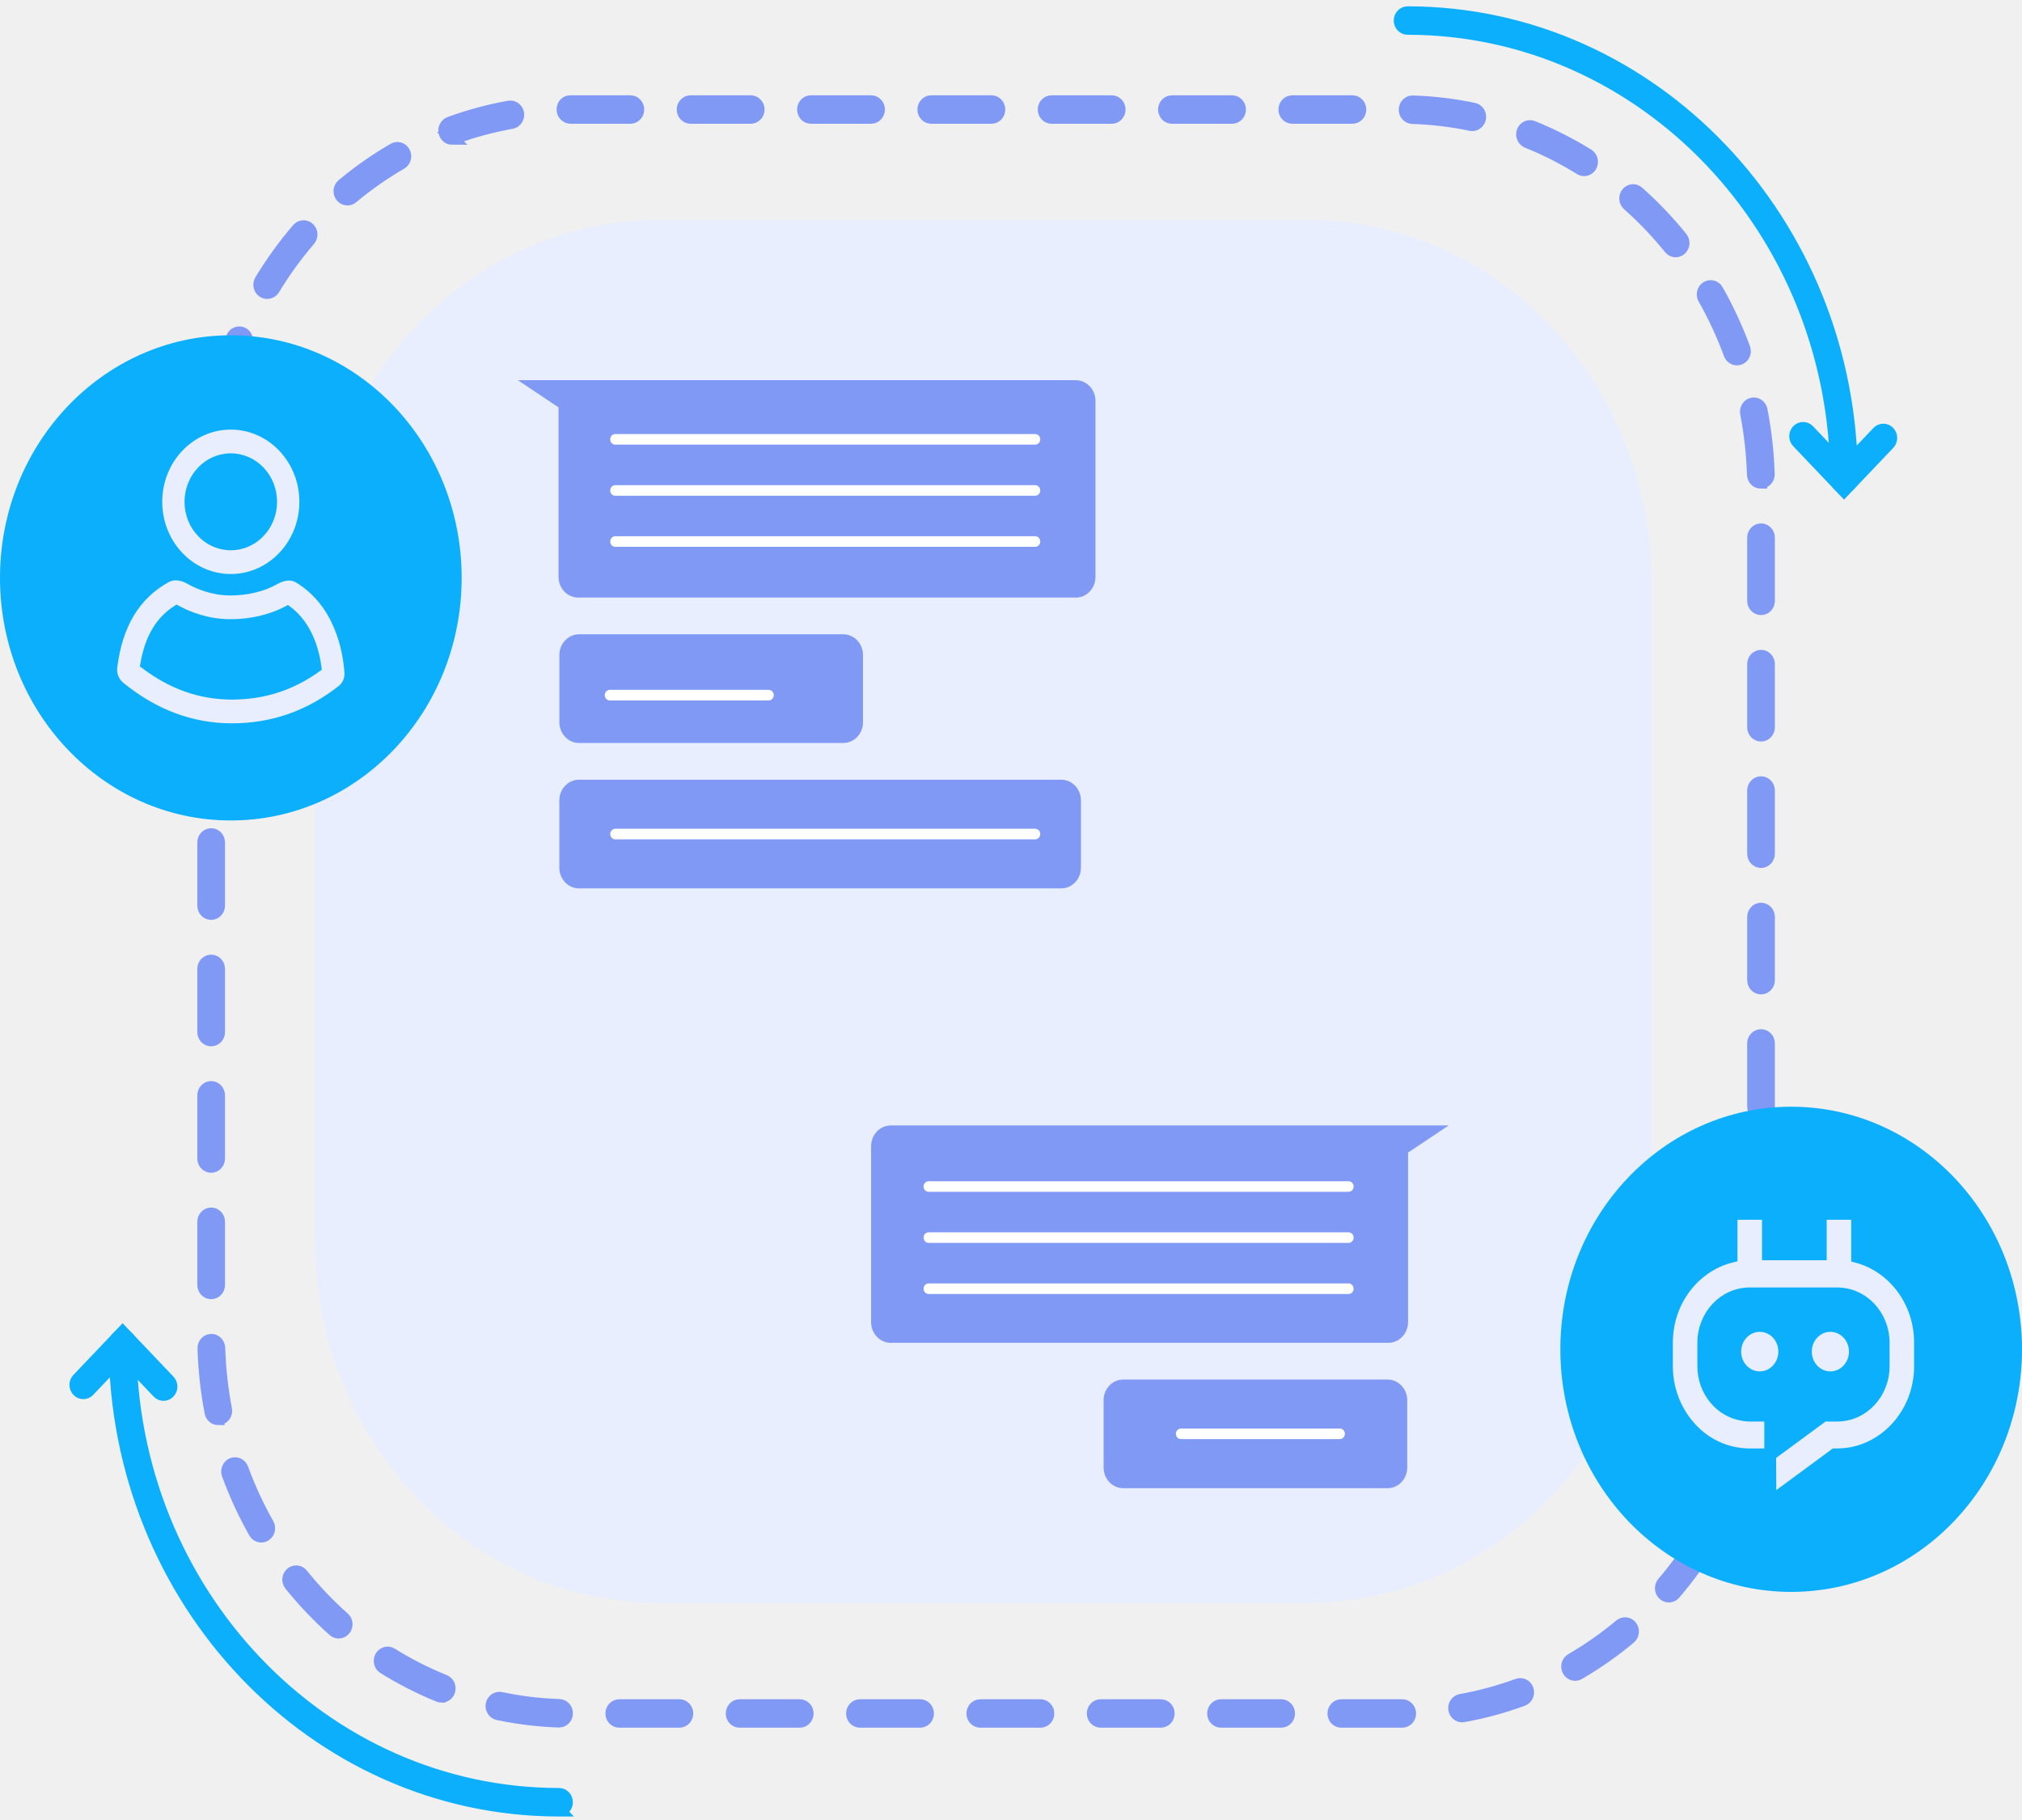
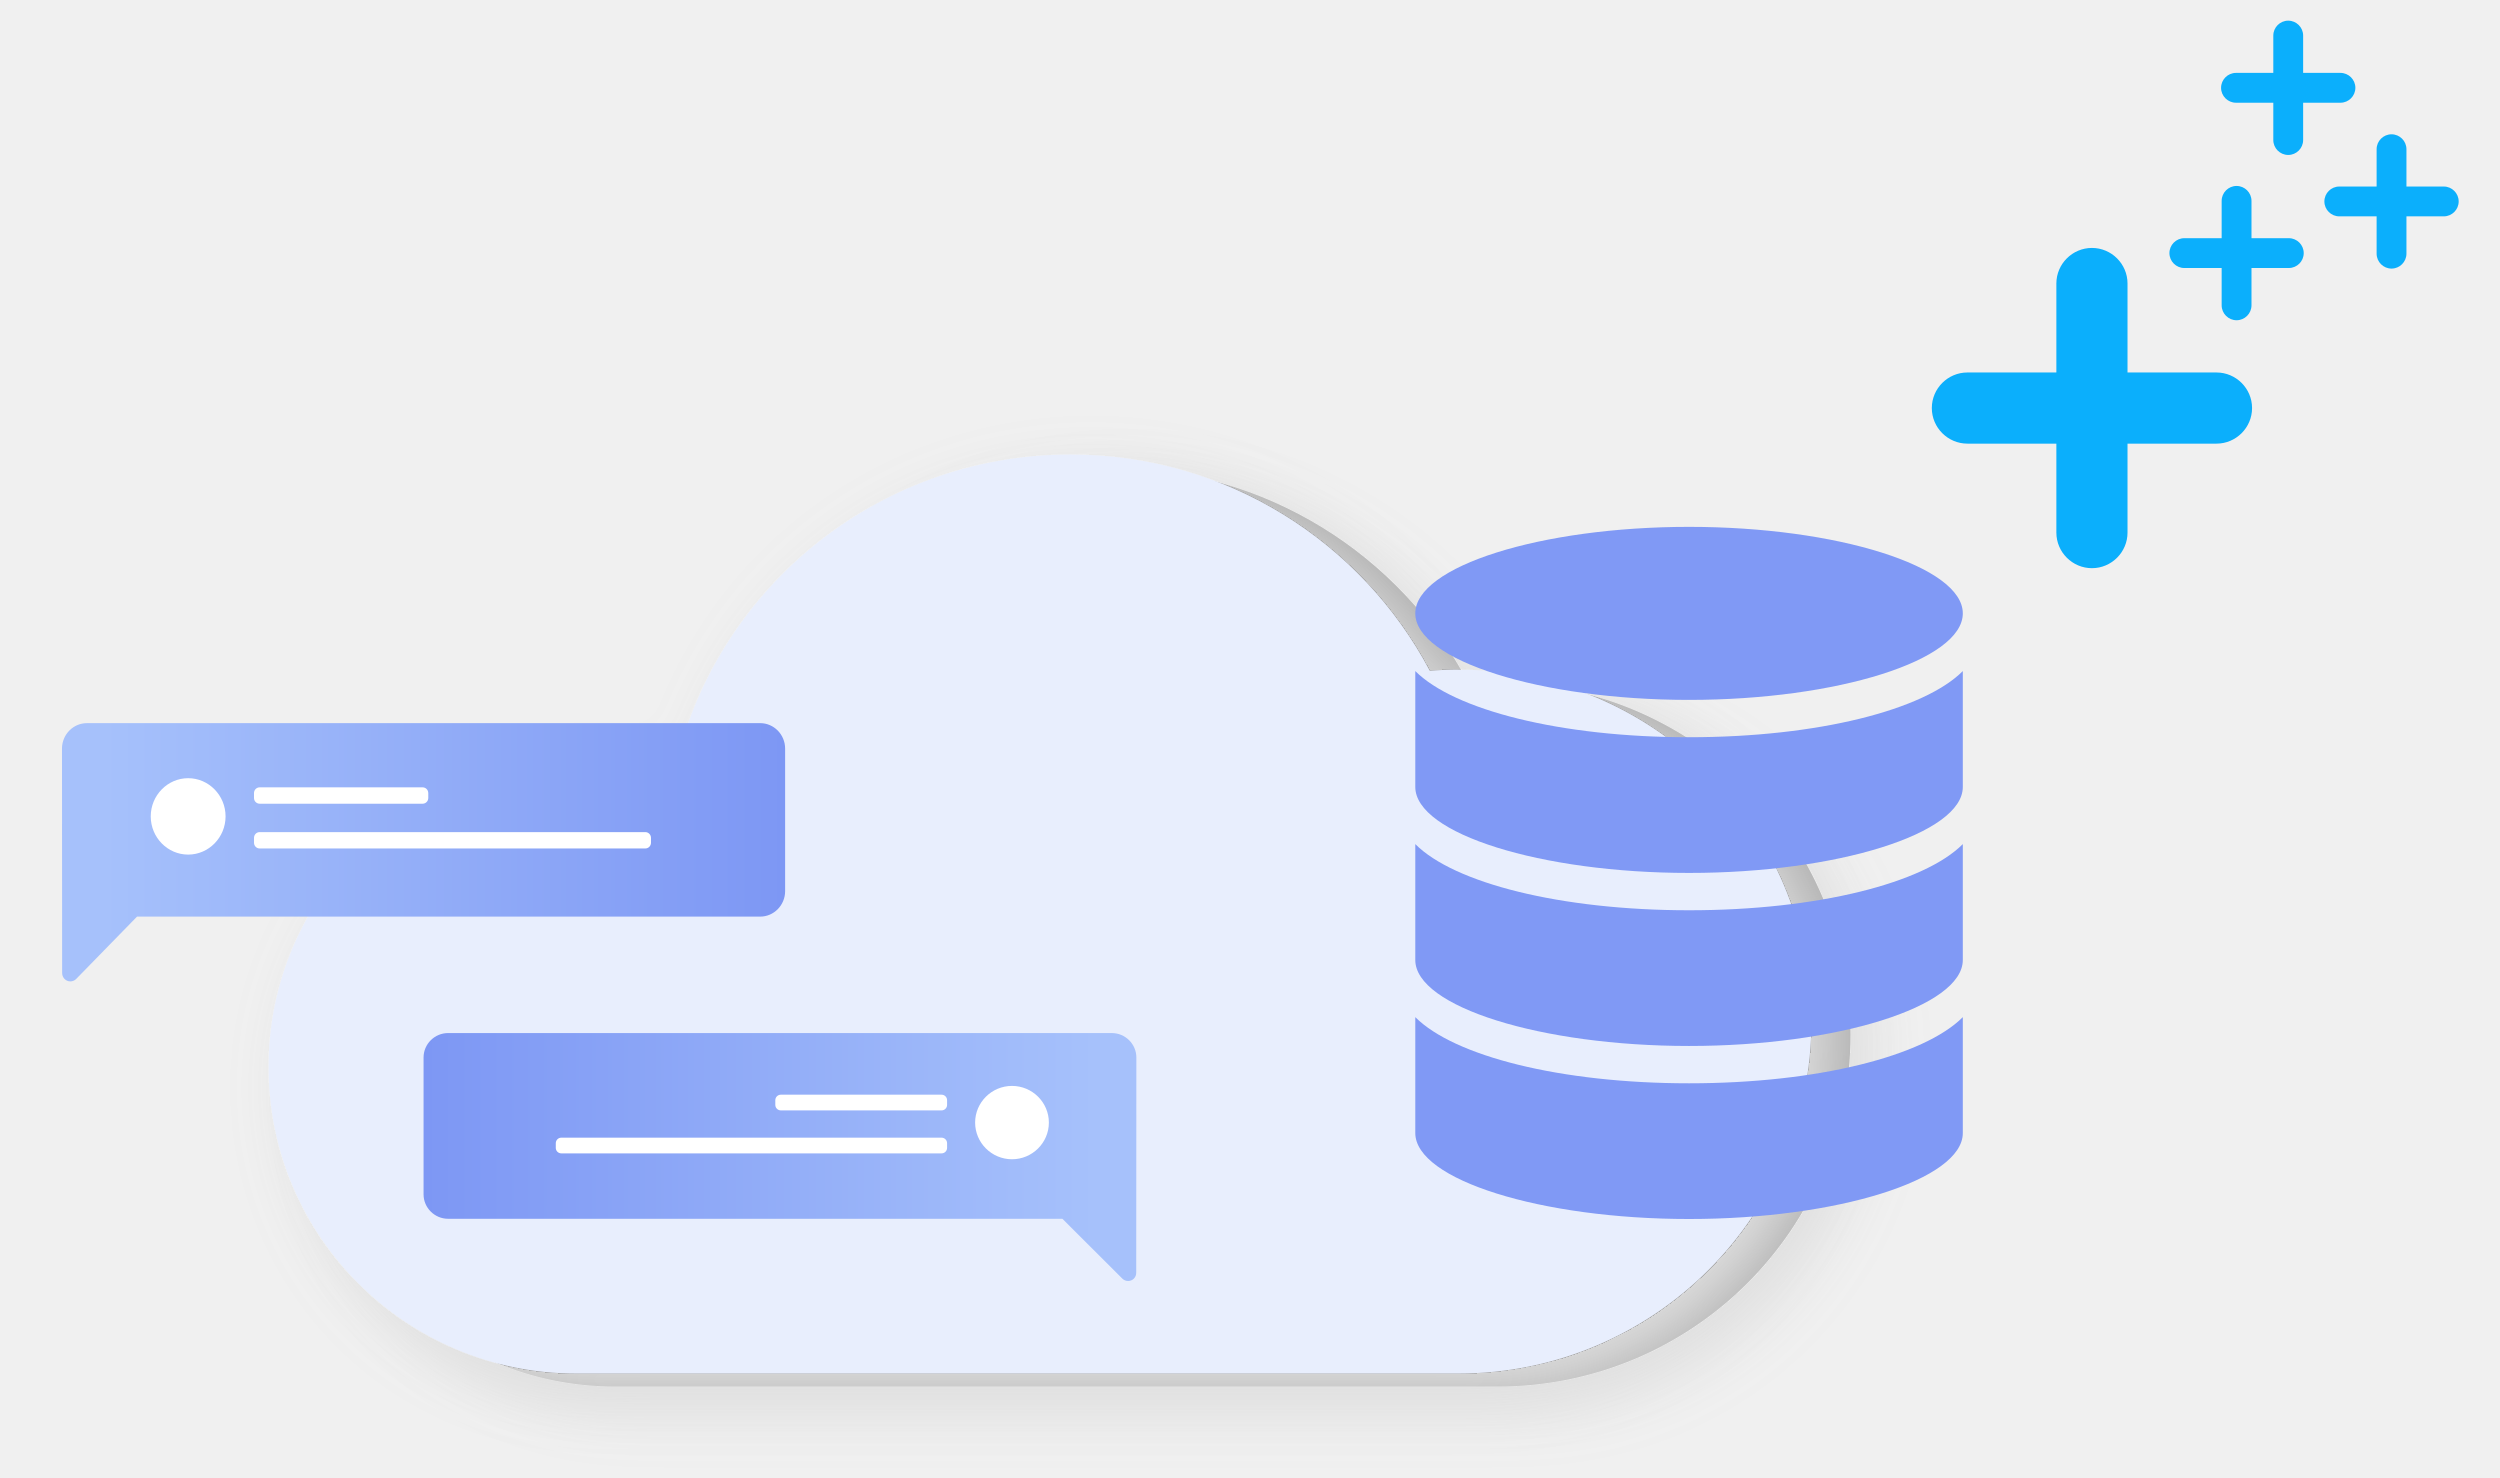
- <svg xmlns="http://www.w3.org/2000/svg" width="160" height="144" viewBox="0 0 160 144" fill="none">
-   <path d="M110.963 136.197H106.137C105.808 136.197 105.542 135.917 105.542 135.572C105.542 135.226 105.808 134.946 106.137 134.946H110.959C111.288 134.946 111.554 135.226 111.554 135.572C111.554 135.917 111.288 136.197 110.959 136.197H110.963ZM101.377 136.197H96.617C96.289 136.197 96.022 135.917 96.022 135.572C96.022 135.226 96.289 134.946 96.617 134.946H101.377C101.706 134.946 101.973 135.226 101.973 135.572C101.973 135.917 101.706 136.197 101.377 136.197ZM91.854 136.197H87.094C86.765 136.197 86.499 135.917 86.499 135.572C86.499 135.226 86.765 134.946 87.094 134.946H91.854C92.183 134.946 92.449 135.226 92.449 135.572C92.449 135.917 92.183 136.197 91.854 136.197ZM82.331 136.197H77.571C77.242 136.197 76.975 135.917 76.975 135.572C76.975 135.226 77.242 134.946 77.571 134.946H82.331C82.659 134.946 82.926 135.226 82.926 135.572C82.926 135.917 82.659 136.197 82.331 136.197ZM72.807 136.197H68.047C67.719 136.197 67.452 135.917 67.452 135.572C67.452 135.226 67.719 134.946 68.047 134.946H72.807C73.136 134.946 73.403 135.226 73.403 135.572C73.403 135.917 73.136 136.197 72.807 136.197ZM63.284 136.197H58.524C58.196 136.197 57.929 135.917 57.929 135.572C57.929 135.226 58.196 134.946 58.524 134.946H63.284C63.613 134.946 63.88 135.226 63.88 135.572C63.88 135.917 63.613 136.197 63.284 136.197ZM53.761 136.197H49.001C48.672 136.197 48.406 135.917 48.406 135.572C48.406 135.226 48.672 134.946 49.001 134.946H53.761C54.09 134.946 54.356 135.226 54.356 135.572C54.356 135.917 54.09 136.197 53.761 136.197ZM44.241 136.182C44.241 136.182 44.227 136.182 44.223 136.182C42.605 136.128 40.983 135.932 39.401 135.598C39.08 135.529 38.868 135.199 38.933 134.861C38.999 134.52 39.317 134.305 39.635 134.37C41.151 134.689 42.707 134.877 44.259 134.931C44.588 134.942 44.847 135.23 44.837 135.575C44.826 135.913 44.563 136.182 44.241 136.182ZM115.693 135.771C115.408 135.771 115.156 135.556 115.105 135.249C115.05 134.908 115.269 134.585 115.595 134.527C117.122 134.255 118.637 133.844 120.099 133.307C120.413 133.195 120.749 133.364 120.858 133.691C120.968 134.017 120.804 134.374 120.493 134.489C118.966 135.05 117.385 135.479 115.792 135.764C115.759 135.771 115.722 135.771 115.69 135.771H115.693ZM34.952 134.217C34.882 134.217 34.809 134.201 34.736 134.174C33.227 133.564 31.759 132.815 30.367 131.948C30.082 131.771 29.991 131.387 30.159 131.088C30.327 130.789 30.696 130.693 30.977 130.869C32.31 131.702 33.721 132.416 35.167 133C35.474 133.122 35.627 133.487 35.511 133.81C35.419 134.059 35.193 134.213 34.955 134.213L34.952 134.217ZM124.636 132.485C124.424 132.485 124.223 132.37 124.113 132.163C123.953 131.86 124.058 131.479 124.347 131.311C125.702 130.524 127.006 129.61 128.219 128.597C128.475 128.382 128.851 128.428 129.059 128.696C129.264 128.969 129.22 129.361 128.964 129.579C127.701 130.635 126.342 131.587 124.928 132.408C124.837 132.462 124.738 132.485 124.639 132.485H124.636ZM26.798 129.142C26.663 129.142 26.524 129.092 26.415 128.992C25.18 127.894 24.026 126.681 22.981 125.387C22.769 125.123 22.798 124.727 23.05 124.504C23.302 124.282 23.679 124.313 23.89 124.577C24.891 125.821 25.998 126.984 27.185 128.036C27.438 128.259 27.47 128.654 27.255 128.919C27.138 129.065 26.97 129.142 26.798 129.142ZM132.051 126.289C131.909 126.289 131.766 126.236 131.653 126.128C131.408 125.898 131.386 125.499 131.609 125.242C132.647 124.028 133.593 122.719 134.426 121.345C134.601 121.053 134.97 120.969 135.251 121.153C135.529 121.337 135.609 121.725 135.434 122.021C134.568 123.453 133.582 124.819 132.497 126.082C132.38 126.22 132.216 126.289 132.055 126.289H132.051ZM20.676 121.545C20.471 121.545 20.274 121.433 20.161 121.238C19.335 119.775 18.623 118.232 18.042 116.65C17.925 116.328 18.079 115.963 18.385 115.84C18.692 115.718 19.039 115.879 19.156 116.201C19.712 117.718 20.395 119.195 21.187 120.597C21.355 120.892 21.264 121.28 20.979 121.456C20.884 121.514 20.778 121.545 20.676 121.545ZM137.132 117.886C137.056 117.886 136.975 117.871 136.902 117.837C136.599 117.702 136.457 117.334 136.585 117.015C137.187 115.514 137.669 113.948 138.02 112.362C138.093 112.025 138.418 111.817 138.736 111.894C139.058 111.975 139.259 112.309 139.182 112.647C138.813 114.301 138.309 115.936 137.68 117.503C137.585 117.741 137.363 117.886 137.129 117.886H137.132ZM17.271 112.259C16.994 112.259 16.745 112.052 16.687 111.756C16.369 110.094 16.179 108.389 16.128 106.689C16.117 106.343 16.376 106.052 16.705 106.04C17.019 106.017 17.308 106.301 17.322 106.647C17.374 108.278 17.553 109.913 17.859 111.503C17.925 111.84 17.717 112.171 17.392 112.24C17.352 112.247 17.311 112.251 17.271 112.251V112.259ZM139.295 108.19C139.295 108.19 139.269 108.19 139.258 108.19C138.93 108.167 138.681 107.871 138.7 107.526C138.736 106.919 138.754 106.293 138.754 105.675V102.562C138.754 102.217 139.021 101.936 139.35 101.936C139.679 101.936 139.945 102.217 139.945 102.562V105.675C139.945 106.32 139.927 106.969 139.887 107.602C139.869 107.933 139.606 108.19 139.291 108.19H139.295ZM16.709 102.293C16.38 102.293 16.113 102.013 16.113 101.668V96.666C16.113 96.32 16.38 96.04 16.709 96.04C17.038 96.04 17.304 96.32 17.304 96.666V101.668C17.304 102.013 17.038 102.293 16.709 102.293ZM139.35 98.186C139.021 98.186 138.754 97.906 138.754 97.56V92.558C138.754 92.213 139.021 91.933 139.35 91.933C139.679 91.933 139.945 92.213 139.945 92.558V97.56C139.945 97.906 139.679 98.186 139.35 98.186ZM16.709 92.29C16.38 92.29 16.113 92.009 16.113 91.664V86.662C16.113 86.317 16.38 86.036 16.709 86.036C17.038 86.036 17.304 86.317 17.304 86.662V91.664C17.304 92.009 17.038 92.29 16.709 92.29ZM139.35 88.182C139.021 88.182 138.754 87.902 138.754 87.556V82.555C138.754 82.209 139.021 81.929 139.35 81.929C139.679 81.929 139.945 82.209 139.945 82.555V87.556C139.945 87.902 139.679 88.182 139.35 88.182ZM16.709 82.286C16.38 82.286 16.113 82.006 16.113 81.66V76.658C16.113 76.313 16.38 76.032 16.709 76.032C17.038 76.032 17.304 76.313 17.304 76.658V81.66C17.304 82.006 17.038 82.286 16.709 82.286ZM139.35 78.178C139.021 78.178 138.754 77.898 138.754 77.553V72.551C138.754 72.205 139.021 71.925 139.35 71.925C139.679 71.925 139.945 72.205 139.945 72.551V77.553C139.945 77.898 139.679 78.178 139.35 78.178ZM16.709 72.282C16.38 72.282 16.113 72.002 16.113 71.656V66.654C16.113 66.309 16.38 66.029 16.709 66.029C17.038 66.029 17.304 66.309 17.304 66.654V71.656C17.304 72.002 17.038 72.282 16.709 72.282ZM139.35 68.174C139.021 68.174 138.754 67.894 138.754 67.549V62.547C138.754 62.201 139.021 61.921 139.35 61.921C139.679 61.921 139.945 62.201 139.945 62.547V67.549C139.945 67.894 139.679 68.174 139.35 68.174ZM16.709 62.278C16.38 62.278 16.113 61.998 16.113 61.652V56.651C16.113 56.305 16.38 56.025 16.709 56.025C17.038 56.025 17.304 56.305 17.304 56.651V61.652C17.304 61.998 17.038 62.278 16.709 62.278ZM139.35 58.171C139.021 58.171 138.754 57.891 138.754 57.545V52.543C138.754 52.198 139.021 51.917 139.35 51.917C139.679 51.917 139.945 52.198 139.945 52.543V57.545C139.945 57.891 139.679 58.171 139.35 58.171ZM16.709 52.274C16.38 52.274 16.113 51.994 16.113 51.649V46.647C16.113 46.301 16.38 46.021 16.709 46.021C17.038 46.021 17.304 46.301 17.304 46.647V51.649C17.304 51.994 17.038 52.274 16.709 52.274ZM139.35 48.167C139.021 48.167 138.754 47.887 138.754 47.541V42.539C138.754 42.194 139.021 41.913 139.35 41.913C139.679 41.913 139.945 42.194 139.945 42.539V47.541C139.945 47.887 139.679 48.167 139.35 48.167ZM16.709 42.27C16.38 42.27 16.113 41.99 16.113 41.645V38.566C16.113 37.913 16.131 37.253 16.172 36.605C16.194 36.259 16.457 35.99 16.804 36.017C17.133 36.04 17.381 36.336 17.363 36.681C17.326 37.303 17.308 37.937 17.308 38.562V41.641C17.308 41.986 17.041 42.267 16.712 42.267L16.709 42.27ZM139.332 38.163C139.01 38.163 138.747 37.894 138.736 37.556C138.685 35.925 138.502 34.29 138.195 32.7C138.13 32.363 138.338 32.029 138.659 31.96C138.981 31.89 139.299 32.109 139.364 32.447C139.686 34.105 139.876 35.81 139.931 37.511C139.942 37.856 139.682 38.148 139.353 38.159C139.346 38.159 139.339 38.159 139.332 38.159V38.163ZM17.461 32.328C17.417 32.328 17.37 32.324 17.326 32.313C17.005 32.232 16.807 31.894 16.88 31.56C17.249 29.906 17.757 28.274 18.385 26.708C18.513 26.39 18.864 26.24 19.167 26.374C19.47 26.509 19.613 26.877 19.485 27.196C18.882 28.697 18.396 30.263 18.042 31.848C17.976 32.136 17.732 32.332 17.461 32.332V32.328ZM137.443 28.409C137.206 28.409 136.979 28.255 136.888 28.009C136.329 26.493 135.646 25.015 134.849 23.614C134.681 23.315 134.773 22.931 135.058 22.754C135.339 22.578 135.708 22.674 135.876 22.973C136.705 24.436 137.417 25.975 138.002 27.557C138.122 27.879 137.969 28.244 137.662 28.367C137.593 28.393 137.52 28.409 137.447 28.409H137.443ZM21.143 23.154C21.034 23.154 20.924 23.123 20.822 23.058C20.544 22.869 20.464 22.486 20.639 22.19C21.509 20.758 22.495 19.392 23.58 18.132C23.799 17.875 24.179 17.856 24.424 18.086C24.669 18.317 24.687 18.716 24.468 18.973C23.43 20.182 22.48 21.491 21.648 22.866C21.534 23.054 21.341 23.154 21.143 23.154ZM132.599 19.856C132.431 19.856 132.263 19.783 132.143 19.633C131.138 18.39 130.031 17.23 128.844 16.178C128.592 15.956 128.559 15.56 128.771 15.296C128.983 15.031 129.359 14.996 129.611 15.223C130.846 16.317 132.004 17.53 133.048 18.823C133.26 19.088 133.231 19.484 132.979 19.706C132.866 19.806 132.731 19.856 132.592 19.856H132.599ZM27.489 15.756C27.313 15.756 27.138 15.676 27.021 15.518C26.817 15.246 26.86 14.854 27.116 14.639C28.384 13.584 29.742 12.632 31.156 11.814C31.445 11.645 31.806 11.756 31.967 12.059C32.128 12.363 32.022 12.743 31.733 12.912C30.378 13.695 29.074 14.608 27.858 15.622C27.748 15.714 27.616 15.756 27.489 15.756ZM125.352 13.434C125.249 13.434 125.143 13.407 125.048 13.345C123.711 12.516 122.301 11.799 120.855 11.219C120.548 11.096 120.391 10.731 120.511 10.409C120.628 10.086 120.975 9.921 121.282 10.048C122.791 10.655 124.263 11.403 125.655 12.267C125.94 12.443 126.031 12.827 125.863 13.127C125.753 13.326 125.553 13.434 125.348 13.434H125.352ZM35.781 10.954C35.532 10.954 35.302 10.793 35.218 10.532C35.109 10.205 35.273 9.848 35.584 9.733C37.111 9.173 38.689 8.747 40.285 8.463C40.61 8.409 40.917 8.635 40.972 8.977C41.026 9.319 40.807 9.641 40.482 9.699C38.952 9.971 37.436 10.378 35.974 10.915C35.909 10.939 35.843 10.95 35.777 10.95L35.781 10.954ZM116.501 9.871C116.46 9.871 116.424 9.868 116.384 9.86C114.871 9.541 113.315 9.357 111.759 9.307C111.43 9.296 111.171 9.008 111.182 8.662C111.193 8.317 111.467 8.036 111.795 8.056C113.417 8.106 115.039 8.301 116.617 8.631C116.943 8.701 117.151 9.031 117.085 9.369C117.027 9.668 116.778 9.871 116.501 9.871ZM107.017 9.292H102.258C101.929 9.292 101.662 9.012 101.662 8.666C101.662 8.321 101.929 8.04 102.258 8.04H107.017C107.346 8.04 107.613 8.321 107.613 8.666C107.613 9.012 107.346 9.292 107.017 9.292ZM97.494 9.292H92.734C92.406 9.292 92.139 9.012 92.139 8.666C92.139 8.321 92.406 8.04 92.734 8.04H97.494C97.823 8.04 98.09 8.321 98.09 8.666C98.09 9.012 97.823 9.292 97.494 9.292ZM87.971 9.292H83.211C82.882 9.292 82.616 9.012 82.616 8.666C82.616 8.321 82.882 8.04 83.211 8.04H87.971C88.3 8.04 88.566 8.321 88.566 8.666C88.566 9.012 88.3 9.292 87.971 9.292ZM78.451 9.292H73.691C73.363 9.292 73.096 9.012 73.096 8.666C73.096 8.321 73.363 8.04 73.691 8.04H78.451C78.78 8.04 79.047 8.321 79.047 8.666C79.047 9.012 78.78 9.292 78.451 9.292ZM68.928 9.292H64.168C63.839 9.292 63.573 9.012 63.573 8.666C63.573 8.321 63.839 8.04 64.168 8.04H68.928C69.257 8.04 69.523 8.321 69.523 8.666C69.523 9.012 69.257 9.292 68.928 9.292ZM59.405 9.292H54.645C54.316 9.292 54.049 9.012 54.049 8.666C54.049 8.321 54.316 8.04 54.645 8.04H59.405C59.733 8.04 60 8.321 60 8.666C60 9.012 59.733 9.292 59.405 9.292ZM49.881 9.292H45.154C44.826 9.292 44.541 9.012 44.541 8.666C44.541 8.321 44.793 8.04 45.121 8.04H49.881C50.21 8.04 50.477 8.321 50.477 8.666C50.477 9.012 50.21 9.292 49.881 9.292Z" fill="#8099F5" stroke="#8099F5" />
-   <path d="M103.408 126.823H52.208C37.147 126.823 24.942 113.994 24.942 98.171V46.052C24.942 30.224 37.151 17.399 52.208 17.399H103.408C118.469 17.399 130.674 30.228 130.674 46.052V98.171C130.674 113.998 118.466 126.823 103.408 126.823Z" fill="#E8EEFD" />
-   <path d="M85.125 47.28H45.757C44.895 47.28 44.197 46.547 44.197 45.641V32.232L40.982 30.082H85.125C85.987 30.082 86.685 30.816 86.685 31.722V45.645C86.685 46.551 85.987 47.284 85.125 47.284V47.28Z" fill="#8099F5" />
-   <path d="M66.728 58.785H45.822C44.96 58.785 44.263 58.052 44.263 57.146V51.825C44.263 50.919 44.96 50.186 45.822 50.186H66.728C67.591 50.186 68.288 50.919 68.288 51.825V57.146C68.288 58.052 67.591 58.785 66.728 58.785Z" fill="#8099F5" />
-   <path d="M83.974 70.29H45.819C44.957 70.29 44.259 69.556 44.259 68.65V63.33C44.259 62.424 44.957 61.691 45.819 61.691H83.974C84.836 61.691 85.534 62.424 85.534 63.33V68.65C85.534 69.556 84.836 70.29 83.974 70.29Z" fill="#8099F5" />
-   <path d="M81.918 35.18H48.683C48.464 35.18 48.285 34.992 48.285 34.762C48.285 34.532 48.464 34.343 48.683 34.343H81.918C82.137 34.343 82.316 34.532 82.316 34.762C82.316 34.992 82.137 35.18 81.918 35.18Z" fill="white" />
-   <path d="M81.918 39.223H48.683C48.464 39.223 48.285 39.035 48.285 38.804C48.285 38.574 48.464 38.386 48.683 38.386H81.918C82.137 38.386 82.316 38.574 82.316 38.804C82.316 39.035 82.137 39.223 81.918 39.223Z" fill="white" />
-   <path d="M81.918 43.265H48.683C48.464 43.265 48.285 43.077 48.285 42.846C48.285 42.616 48.464 42.428 48.683 42.428H81.918C82.137 42.428 82.316 42.616 82.316 42.846C82.316 43.077 82.137 43.265 81.918 43.265Z" fill="white" />
-   <path d="M81.918 66.409H48.683C48.464 66.409 48.285 66.221 48.285 65.99C48.285 65.76 48.464 65.572 48.683 65.572H81.918C82.137 65.572 82.316 65.76 82.316 65.99C82.316 66.221 82.137 66.409 81.918 66.409Z" fill="white" />
-   <path d="M60.829 55.418H48.252C48.032 55.418 47.853 55.23 47.853 55C47.853 54.77 48.032 54.581 48.252 54.581H60.829C61.048 54.581 61.227 54.77 61.227 55C61.227 55.23 61.048 55.418 60.829 55.418Z" fill="white" />
-   <path d="M70.491 106.243H109.859C110.721 106.243 111.419 105.51 111.419 104.604V91.195L114.633 89.046H70.491C69.629 89.046 68.931 89.779 68.931 90.685V104.608C68.931 105.514 69.629 106.247 70.491 106.247V106.243Z" fill="#8099F5" />
-   <path d="M88.888 117.748H109.793C110.655 117.748 111.353 117.015 111.353 116.109V110.789C111.353 109.883 110.655 109.149 109.793 109.149H88.888C88.025 109.149 87.328 109.883 87.328 110.789V116.109C87.328 117.015 88.025 117.748 88.888 117.748Z" fill="#8099F5" />
-   <path d="M106.714 94.297H73.479C73.26 94.297 73.081 94.109 73.081 93.879C73.081 93.648 73.26 93.46 73.479 93.46H106.714C106.933 93.46 107.112 93.648 107.112 93.879C107.112 94.109 106.933 94.297 106.714 94.297Z" fill="white" />
-   <path d="M106.714 98.339H73.479C73.26 98.339 73.081 98.151 73.081 97.921C73.081 97.691 73.26 97.503 73.479 97.503H106.714C106.933 97.503 107.112 97.691 107.112 97.921C107.112 98.151 106.933 98.339 106.714 98.339Z" fill="white" />
-   <path d="M106.714 102.382H73.479C73.26 102.382 73.081 102.194 73.081 101.963C73.081 101.733 73.26 101.545 73.479 101.545H106.714C106.933 101.545 107.112 101.733 107.112 101.963C107.112 102.194 106.933 102.382 106.714 102.382Z" fill="white" />
-   <path d="M106.023 113.863H93.446C93.227 113.863 93.048 113.675 93.048 113.445C93.048 113.215 93.227 113.027 93.446 113.027H106.023C106.242 113.027 106.421 113.215 106.421 113.445C106.421 113.675 106.242 113.863 106.023 113.863Z" fill="white" />
-   <path d="M145.072 37.917C145.072 38.303 145.317 38.643 145.668 38.755V38.797H145.918C146.396 38.797 146.763 38.393 146.763 37.921C146.763 17.438 130.904 0.75 111.383 0.75C110.904 0.75 110.537 1.154 110.537 1.626C110.537 2.097 110.904 2.501 111.383 2.501C129.947 2.501 145.072 18.378 145.072 37.917Z" fill="#0BAFFC" stroke="#0BAFFC" stroke-width="0.5" />
-   <path d="M145.737 38.976L145.918 39.167L146.099 38.976L149.631 35.264C149.957 34.922 149.957 34.375 149.631 34.033C149.299 33.684 148.757 33.684 148.425 34.033L145.918 36.668L143.282 33.898C142.95 33.549 142.409 33.549 142.076 33.898C141.751 34.241 141.751 34.788 142.076 35.13L142.076 35.13L145.737 38.976Z" fill="#0BAFFC" stroke="#0BAFFC" stroke-width="0.5" />
-   <path d="M44.238 143.472H44.822L44.688 143.332C44.926 143.175 45.08 142.898 45.08 142.593C45.08 142.121 44.712 141.717 44.234 141.717C25.67 141.717 10.544 125.841 10.544 106.301C10.544 105.829 10.177 105.425 9.699 105.425C9.221 105.425 8.854 105.829 8.854 106.301C8.854 126.784 24.716 143.472 44.238 143.472Z" fill="#0BAFFC" stroke="#0BAFFC" stroke-width="0.5" />
-   <path d="M7.195 110.189L9.702 107.554L12.336 110.322C12.499 110.498 12.719 110.586 12.939 110.586H12.943C13.161 110.586 13.38 110.496 13.544 110.324C13.869 109.981 13.869 109.434 13.544 109.092L9.883 105.246L9.702 105.055L9.521 105.246L5.989 108.958L5.989 108.958C5.663 109.3 5.663 109.847 5.989 110.189L5.989 110.189C6.321 110.539 6.863 110.539 7.195 110.189Z" fill="#0BAFFC" stroke="#0BAFFC" stroke-width="0.5" />
-   <ellipse cx="18.265" cy="45.722" rx="18.265" ry="19.194" fill="#0BAFFC" />
-   <path d="M14.039 48.013L13.975 47.978L13.912 48.017C12.511 48.904 11.598 50.313 11.219 52.596L11.206 52.671L11.266 52.716C13.485 54.415 15.833 55.226 18.357 55.226C20.917 55.226 23.203 54.481 25.272 52.973L25.331 52.929L25.322 52.856C25.146 51.429 24.569 49.318 22.84 48.061L22.777 48.015L22.708 48.052C21.306 48.805 19.719 49.117 18.234 49.117C16.438 49.117 14.969 48.52 14.039 48.013ZM23.483 45.976C26.665 47.898 27.272 51.617 27.381 53.235C27.412 53.685 27.213 54.11 26.869 54.381C24.348 56.364 21.512 57.355 18.357 57.355C15.22 57.355 12.326 56.277 9.673 54.115C9.289 53.802 9.088 53.298 9.153 52.789C9.572 49.507 10.922 47.254 13.293 45.946C13.769 45.683 14.357 45.781 14.861 46.066C15.601 46.483 16.792 46.988 18.234 46.988C19.517 46.988 20.825 46.706 21.912 46.09C22.426 45.799 23.015 45.693 23.483 45.976ZM18.263 43.413C20.221 43.413 21.799 41.747 21.799 39.704C21.799 37.661 20.221 35.994 18.263 35.994C16.304 35.994 14.726 37.661 14.726 39.704C14.726 41.747 16.304 43.413 18.263 43.413ZM23.813 39.704C23.813 42.934 21.322 45.542 18.263 45.542C15.203 45.542 12.713 42.934 12.713 39.704C12.713 36.473 15.203 33.865 18.263 33.865C21.322 33.865 23.813 36.473 23.813 39.704Z" fill="#E8EEFD" stroke="#0BAFFC" stroke-width="0.25" />
-   <ellipse cx="141.735" cy="106.758" rx="18.265" ry="19.194" fill="#0BAFFC" />
-   <path d="M140.719 106.94C140.719 107.805 140.06 108.505 139.248 108.505C138.436 108.505 137.777 107.805 137.777 106.94C137.777 106.076 138.436 105.375 139.248 105.375C140.06 105.375 140.719 106.076 140.719 106.94Z" fill="#E8EEFD" />
-   <path d="M146.307 106.94C146.307 107.805 145.649 108.505 144.836 108.505C144.024 108.505 143.366 107.805 143.366 106.94C143.366 106.076 144.024 105.375 144.836 105.375C145.649 105.375 146.307 106.076 146.307 106.94Z" fill="#E8EEFD" />
-   <path d="M146.736 99.428V99.62L146.921 99.669C149.657 100.409 151.713 103.05 151.713 106.242V108.096C151.713 111.825 148.847 114.852 145.379 114.852H145.198H145.116L145.05 114.901L140.31 118.39L140.291 115.23L144.376 112.222H145.379C147.546 112.222 149.272 110.362 149.272 108.096V106.242C149.272 103.976 147.546 102.116 145.379 102.116H138.456C136.29 102.116 134.563 103.976 134.563 106.242V108.096C134.563 110.16 136.002 111.886 137.899 112.171L137.899 112.171L137.903 112.172C137.921 112.174 137.939 112.177 137.957 112.179C138.114 112.2 138.276 112.222 138.456 112.222H139.858V114.852H138.456C136.61 114.852 134.937 114.021 133.783 112.653L133.782 112.653C132.756 111.445 132.122 109.841 132.122 108.096V106.242C132.122 103.004 134.244 100.34 137.045 99.647L137.235 99.6V99.404V96.259H139.677V99.212V99.462H139.927H144.045H144.295V99.212V96.259H146.736V99.428Z" fill="#E8EEFD" stroke="#0BAFFC" stroke-width="0.5" />
+ <svg xmlns="http://www.w3.org/2000/svg" width="242" height="143" viewBox="0 0 242 143" fill="none">
+   <g filter="url(#filter0_d_4938_24074)">
+     <path d="M144.947 66.076C144.019 66.076 143.101 66.119 142.184 66.194C135.6 53.748 122.508 45.261 107.409 45.261C88.479 45.261 72.678 58.611 68.953 76.38C65.996 75.401 62.845 74.864 59.563 74.864C43.125 74.864 29.786 88.149 29.786 104.542C29.786 120.934 43.115 134.219 59.563 134.219H144.947C163.823 134.219 179.128 118.966 179.128 100.152C179.128 81.338 163.824 66.085 144.947 66.085V66.075V66.076Z" fill="#ACACAC" />
+   </g>
+   <g filter="url(#filter1_d_4938_24074)">
+     <path d="M141.161 64.815C140.233 64.815 139.315 64.857 138.398 64.933C131.814 52.487 118.722 44 103.623 44C84.693 44 68.892 57.349 65.168 75.119C62.21 74.14 59.059 73.602 55.777 73.602C39.34 73.602 26 86.887 26 103.28C26 119.673 39.329 132.958 55.777 132.958H141.161C160.038 132.958 175.342 117.705 175.342 98.891C175.342 80.077 160.038 64.824 141.161 64.824V64.813V64.815Z" fill="#E8EEFD" />
+   </g>
+   <path fill-rule="evenodd" clip-rule="evenodd" d="M43.377 100H107.621C108.929 100 110 101.065 110 102.366C110 109.33 109.999 116.26 109.986 123.206C109.988 123.413 109.912 123.618 109.756 123.772C109.449 124.077 108.951 124.076 108.641 123.769L102.839 117.978H43.378C42.07 117.978 41 116.914 41 115.613V102.366C41 101.065 42.069 100 43.377 100Z" fill="url(#paint0_linear_4938_24074)" />
+   <path fill-rule="evenodd" clip-rule="evenodd" d="M75.587 105.966H91.142C91.439 105.966 91.678 106.206 91.678 106.501V106.955C91.678 107.247 91.439 107.487 91.142 107.487H75.587C75.29 107.487 75.05 107.247 75.05 106.955V106.501C75.05 106.206 75.29 105.966 75.587 105.966Z" fill="white" />
+   <path fill-rule="evenodd" clip-rule="evenodd" d="M54.337 110.126H91.142C91.438 110.126 91.678 110.366 91.678 110.661V111.115C91.678 111.41 91.438 111.647 91.142 111.647H54.337C54.04 111.647 53.8 111.41 53.8 111.115V110.661C53.8 110.366 54.04 110.126 54.337 110.126Z" fill="white" />
+   <path fill-rule="evenodd" clip-rule="evenodd" d="M97.961 112.216C95.995 112.216 94.392 110.621 94.392 108.666C94.392 106.711 95.995 105.116 97.961 105.116C99.927 105.116 101.531 106.711 101.531 108.666C101.531 110.621 99.927 112.216 97.961 112.216Z" fill="white" />
+   <path fill-rule="evenodd" clip-rule="evenodd" d="M73.588 70H8.413C7.086 70 6 71.109 6 72.464C6 79.718 6.001 86.938 6.015 94.173C6.012 94.388 6.089 94.602 6.247 94.763C6.559 95.08 7.065 95.079 7.378 94.759L13.265 88.728H73.588C74.915 88.728 76 87.618 76 86.263V72.465C76 71.11 74.915 70 73.588 70Z" fill="url(#paint1_linear_4938_24074)" />
+   <path fill-rule="evenodd" clip-rule="evenodd" d="M40.912 76.215H25.131C24.83 76.215 24.587 76.464 24.587 76.772V77.245C24.587 77.549 24.83 77.799 25.131 77.799H40.912C41.213 77.799 41.457 77.549 41.457 77.245V76.772C41.457 76.464 41.213 76.215 40.912 76.215Z" fill="white" />
+   <path fill-rule="evenodd" clip-rule="evenodd" d="M62.47 80.548H25.131C24.831 80.548 24.588 80.798 24.588 81.105V81.578C24.588 81.885 24.831 82.132 25.131 82.132H62.47C62.771 82.132 63.015 81.885 63.015 81.578V81.105C63.015 80.798 62.771 80.548 62.47 80.548Z" fill="white" />
+   <path fill-rule="evenodd" clip-rule="evenodd" d="M18.213 82.725C20.208 82.725 21.835 81.064 21.835 79.027C21.835 76.991 20.208 75.329 18.213 75.329C16.219 75.329 14.592 76.991 14.592 79.027C14.592 81.064 16.219 82.725 18.213 82.725Z" fill="white" />
+   <path fill-rule="evenodd" clip-rule="evenodd" d="M214.556 36.056H205.944V27.444C205.944 25.55 204.394 24 202.5 24C200.606 24 199.056 25.55 199.056 27.444V36.056H190.444C188.55 36.056 187 37.606 187 39.5C187 41.394 188.55 42.944 190.444 42.944H199.056V51.556C199.056 53.45 200.606 55 202.5 55C204.394 55 205.944 53.45 205.944 51.556V42.944H214.556C216.45 42.944 218 41.394 218 39.5C218 37.606 216.45 36.056 214.556 36.056Z" fill="#0BAFFC" />
+   <path fill-rule="evenodd" clip-rule="evenodd" d="M236.556 18.056H232.944V14.444C232.944 13.65 232.294 13 231.5 13C230.706 13 230.056 13.65 230.056 14.444V18.056H226.444C225.65 18.056 225 18.706 225 19.5C225 20.294 225.65 20.944 226.444 20.944H230.056V24.556C230.056 25.35 230.706 26 231.5 26C232.294 26 232.944 25.35 232.944 24.556V20.944H236.556C237.35 20.944 238 20.294 238 19.5C238 18.706 237.35 18.056 236.556 18.056Z" fill="#0BAFFC" />
+   <path fill-rule="evenodd" clip-rule="evenodd" d="M226.556 7.056H222.944V3.444C222.944 2.65 222.294 2 221.5 2C220.706 2 220.056 2.65 220.056 3.444V7.056H216.444C215.65 7.056 215 7.706 215 8.5C215 9.294 215.65 9.944 216.444 9.944H220.056V13.556C220.056 14.35 220.706 15 221.5 15C222.294 15 222.944 14.35 222.944 13.556V9.944H226.556C227.35 9.944 228 9.294 228 8.5C228 7.706 227.35 7.056 226.556 7.056Z" fill="#0BAFFC" />
+   <path fill-rule="evenodd" clip-rule="evenodd" d="M221.556 23.056H217.944V19.444C217.944 18.65 217.294 18 216.5 18C215.706 18 215.056 18.65 215.056 19.444V23.056H211.444C210.65 23.056 210 23.706 210 24.5C210 25.294 210.65 25.944 211.444 25.944H215.056V29.556C215.056 30.35 215.706 31 216.5 31C217.294 31 217.944 30.35 217.944 29.556V25.944H221.556C222.35 25.944 223 25.294 223 24.5C223 23.706 222.35 23.056 221.556 23.056Z" fill="#0BAFFC" />
+   <path d="M163.5 88.114C151.05 88.114 140.745 85.474 137 81.708V92.927C137 97.438 149.135 101.25 163.5 101.25C177.865 101.25 190 97.438 190 92.927V81.708C186.256 85.474 175.949 88.114 163.5 88.114Z" fill="#8099F5" />
+   <path d="M190 98.458C186.256 102.224 175.949 104.864 163.5 104.864C151.051 104.864 140.745 102.224 137 98.458V109.677C137 114.189 149.135 118 163.5 118C177.865 118 190 114.189 190 109.677V98.458Z" fill="#8099F5" />
+   <path d="M163.5 51C149.136 51 137 54.835 137 59.375C137 63.914 149.135 67.75 163.5 67.75C177.865 67.75 190 63.915 190 59.375C190 54.835 177.865 51 163.5 51Z" fill="#8099F5" />
+   <path d="M163.5 71.364C151.05 71.364 140.745 68.724 137 64.958V76.177C137 80.689 149.135 84.5 163.5 84.5C177.865 84.5 190 80.689 190 76.177V64.958C186.256 68.724 175.949 71.364 163.5 71.364Z" fill="#8099F5" />
+   <defs>
+     <filter id="filter0_d_4938_24074" x="25.786" y="41.261" width="161.342" height="100.958" filterUnits="userSpaceOnUse" color-interpolation-filters="sRGB">
+       <feFlood flood-opacity="0" result="BackgroundImageFix" />
+       <feColorMatrix in="SourceAlpha" type="matrix" values="0 0 0 0 0 0 0 0 0 0 0 0 0 0 0 0 0 0 127 0" result="hardAlpha" />
+       <feOffset dx="2" dy="2" />
+       <feGaussianBlur stdDeviation="3" />
+       <feComposite in2="hardAlpha" operator="out" />
+       <feColorMatrix type="matrix" values="0 0 0 0 0.878 0 0 0 0 0.878 0 0 0 0 0.878 0 0 0 1 0" />
+       <feBlend mode="normal" in2="BackgroundImageFix" result="effect1_dropShadow_4938_24074" />
+       <feBlend mode="normal" in="SourceGraphic" in2="effect1_dropShadow_4938_24074" result="shape" />
+     </filter>
+     <filter id="filter1_d_4938_24074" x="22" y="40" width="161.342" height="100.958" filterUnits="userSpaceOnUse" color-interpolation-filters="sRGB">
+       <feFlood flood-opacity="0" result="BackgroundImageFix" />
+       <feColorMatrix in="SourceAlpha" type="matrix" values="0 0 0 0 0 0 0 0 0 0 0 0 0 0 0 0 0 0 127 0" result="hardAlpha" />
+       <feOffset dx="2" dy="2" />
+       <feGaussianBlur stdDeviation="3" />
+       <feComposite in2="hardAlpha" operator="out" />
+       <feColorMatrix type="matrix" values="0 0 0 0 0.878 0 0 0 0 0.878 0 0 0 0 0.878 0 0 0 1 0" />
+       <feBlend mode="normal" in2="BackgroundImageFix" result="effect1_dropShadow_4938_24074" />
+       <feBlend mode="normal" in="SourceGraphic" in2="effect1_dropShadow_4938_24074" result="shape" />
+     </filter>
+     <linearGradient id="paint0_linear_4938_24074" x1="110" y1="112" x2="40.999" y2="112" gradientUnits="userSpaceOnUse">
+       <stop offset="0.057" stop-color="#A6C1FB" />
+       <stop offset="1" stop-color="#7D97F4" />
+     </linearGradient>
+     <linearGradient id="paint1_linear_4938_24074" x1="6" y1="82.5" x2="76.001" y2="82.5" gradientUnits="userSpaceOnUse">
+       <stop offset="0.057" stop-color="#A6C1FB" />
+       <stop offset="1" stop-color="#7D97F4" />
+     </linearGradient>
+   </defs>
</svg>
